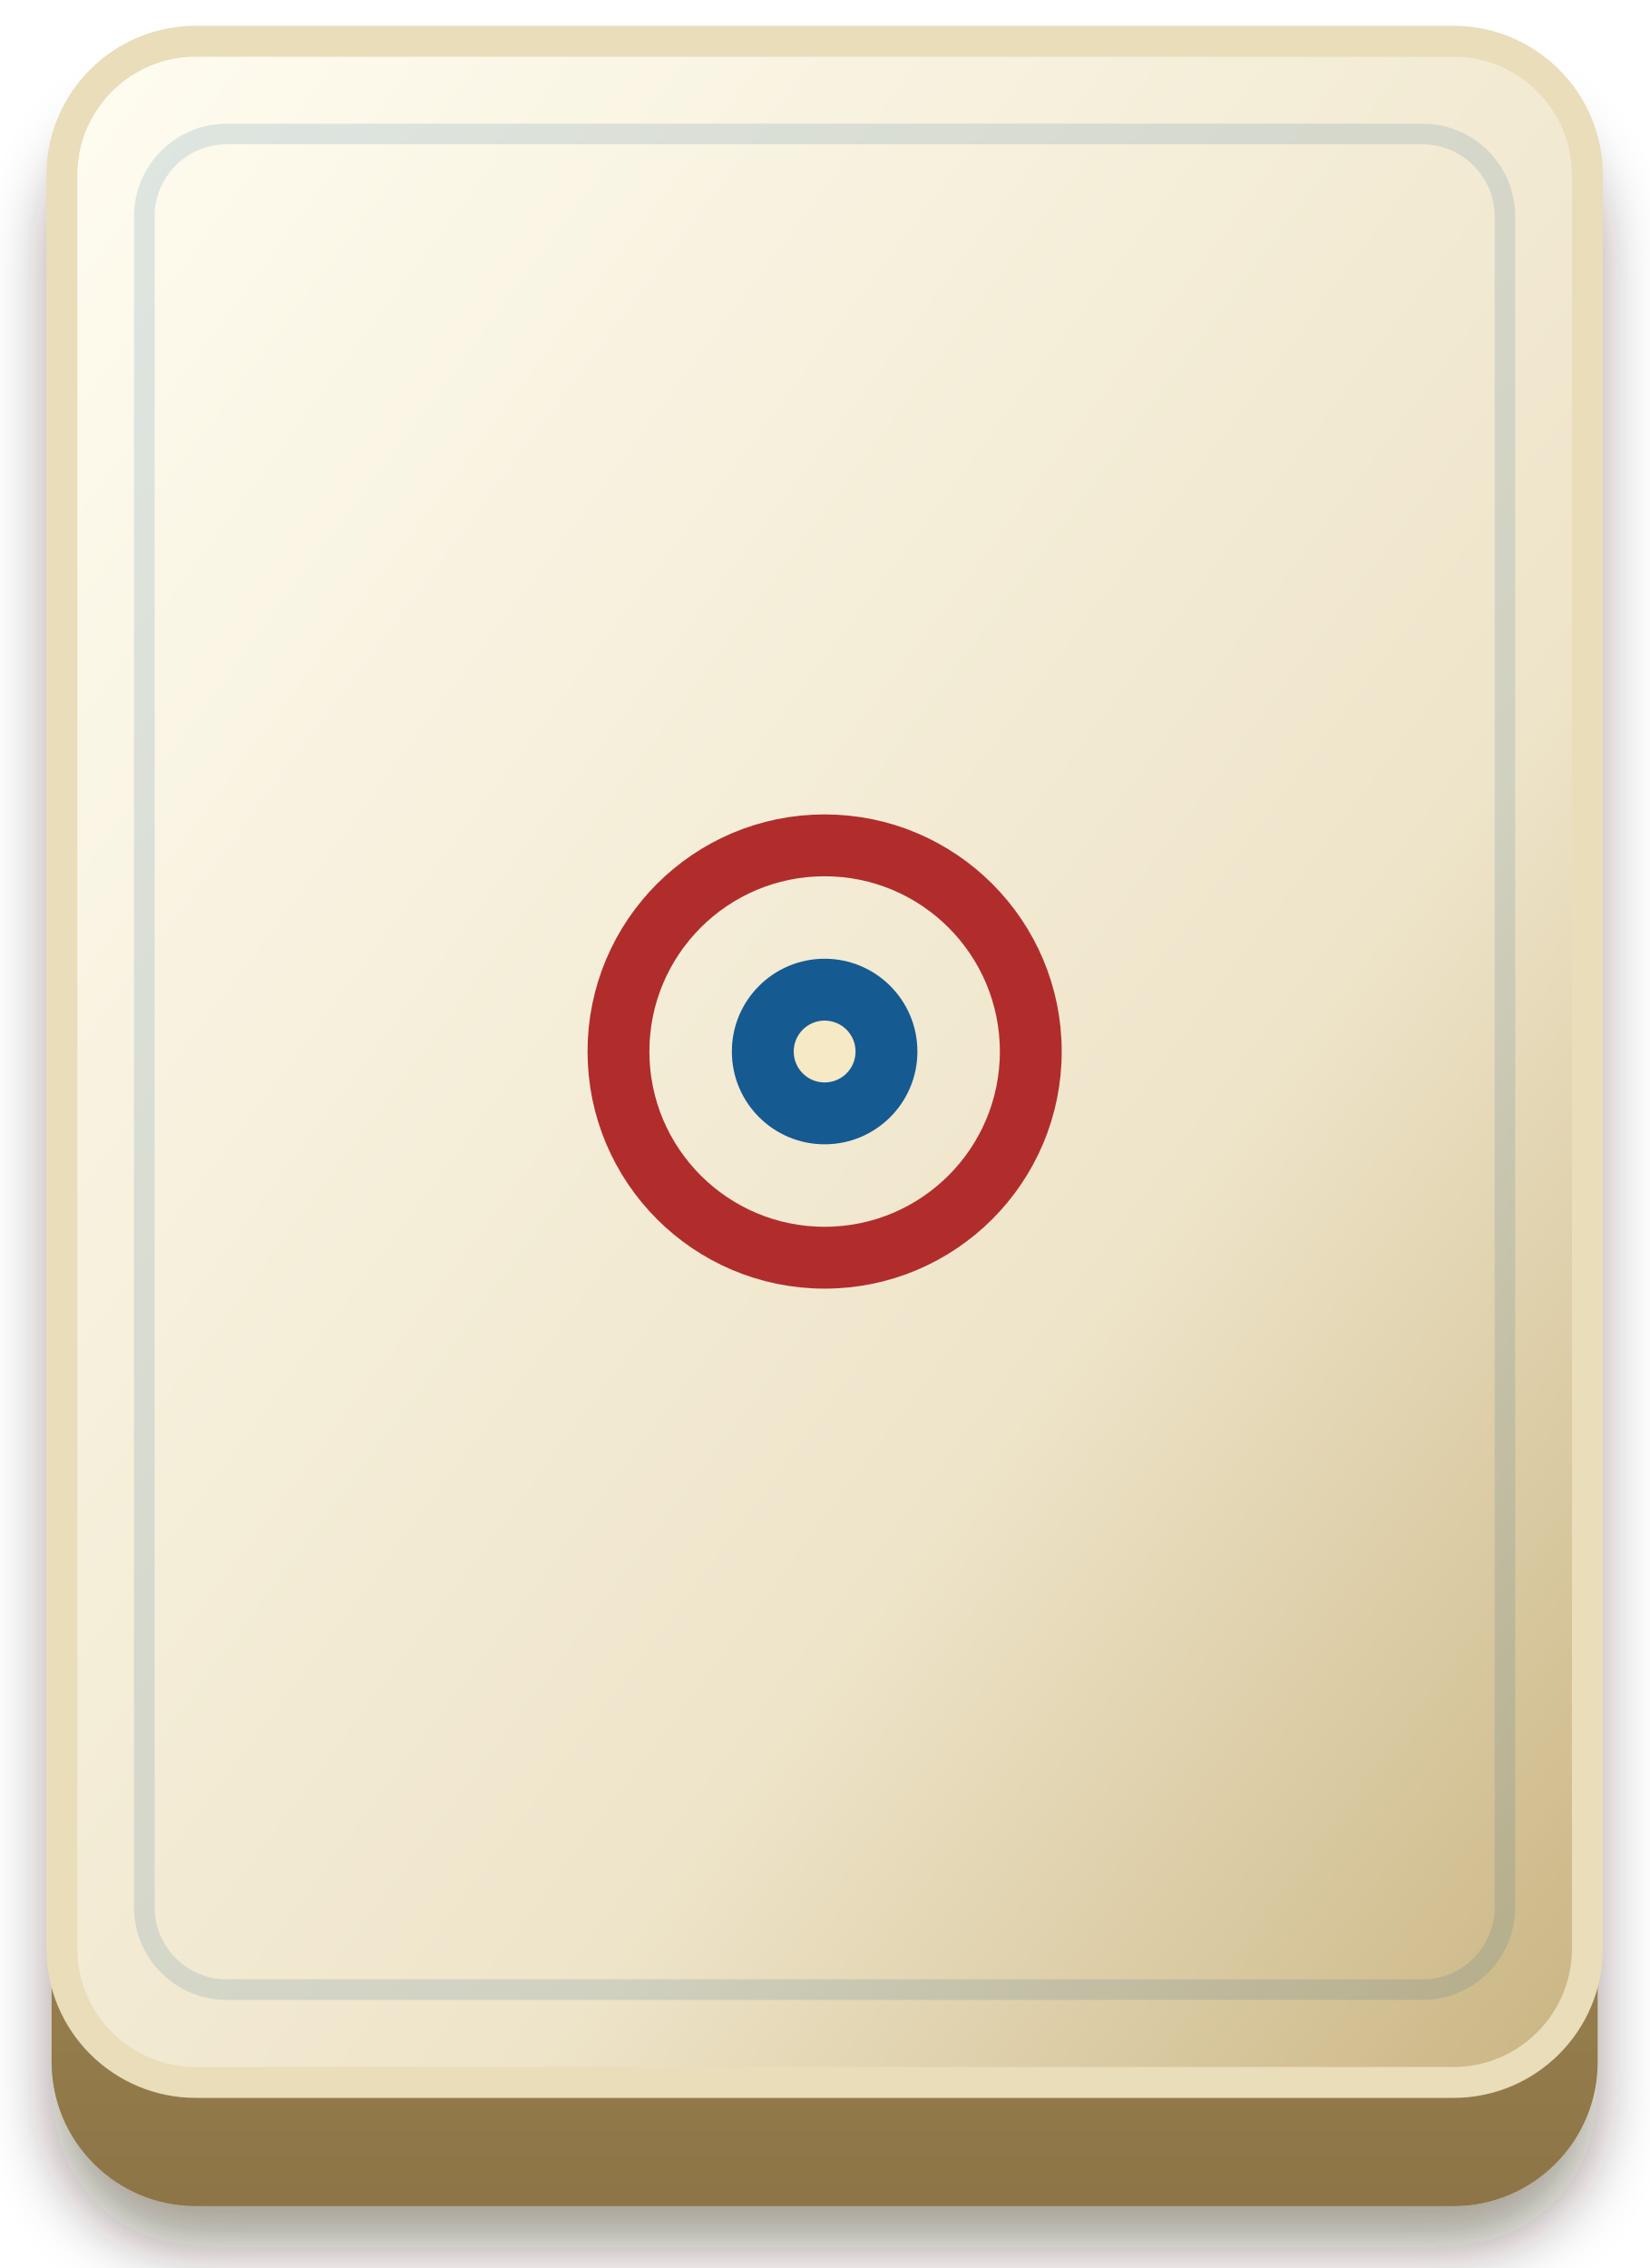
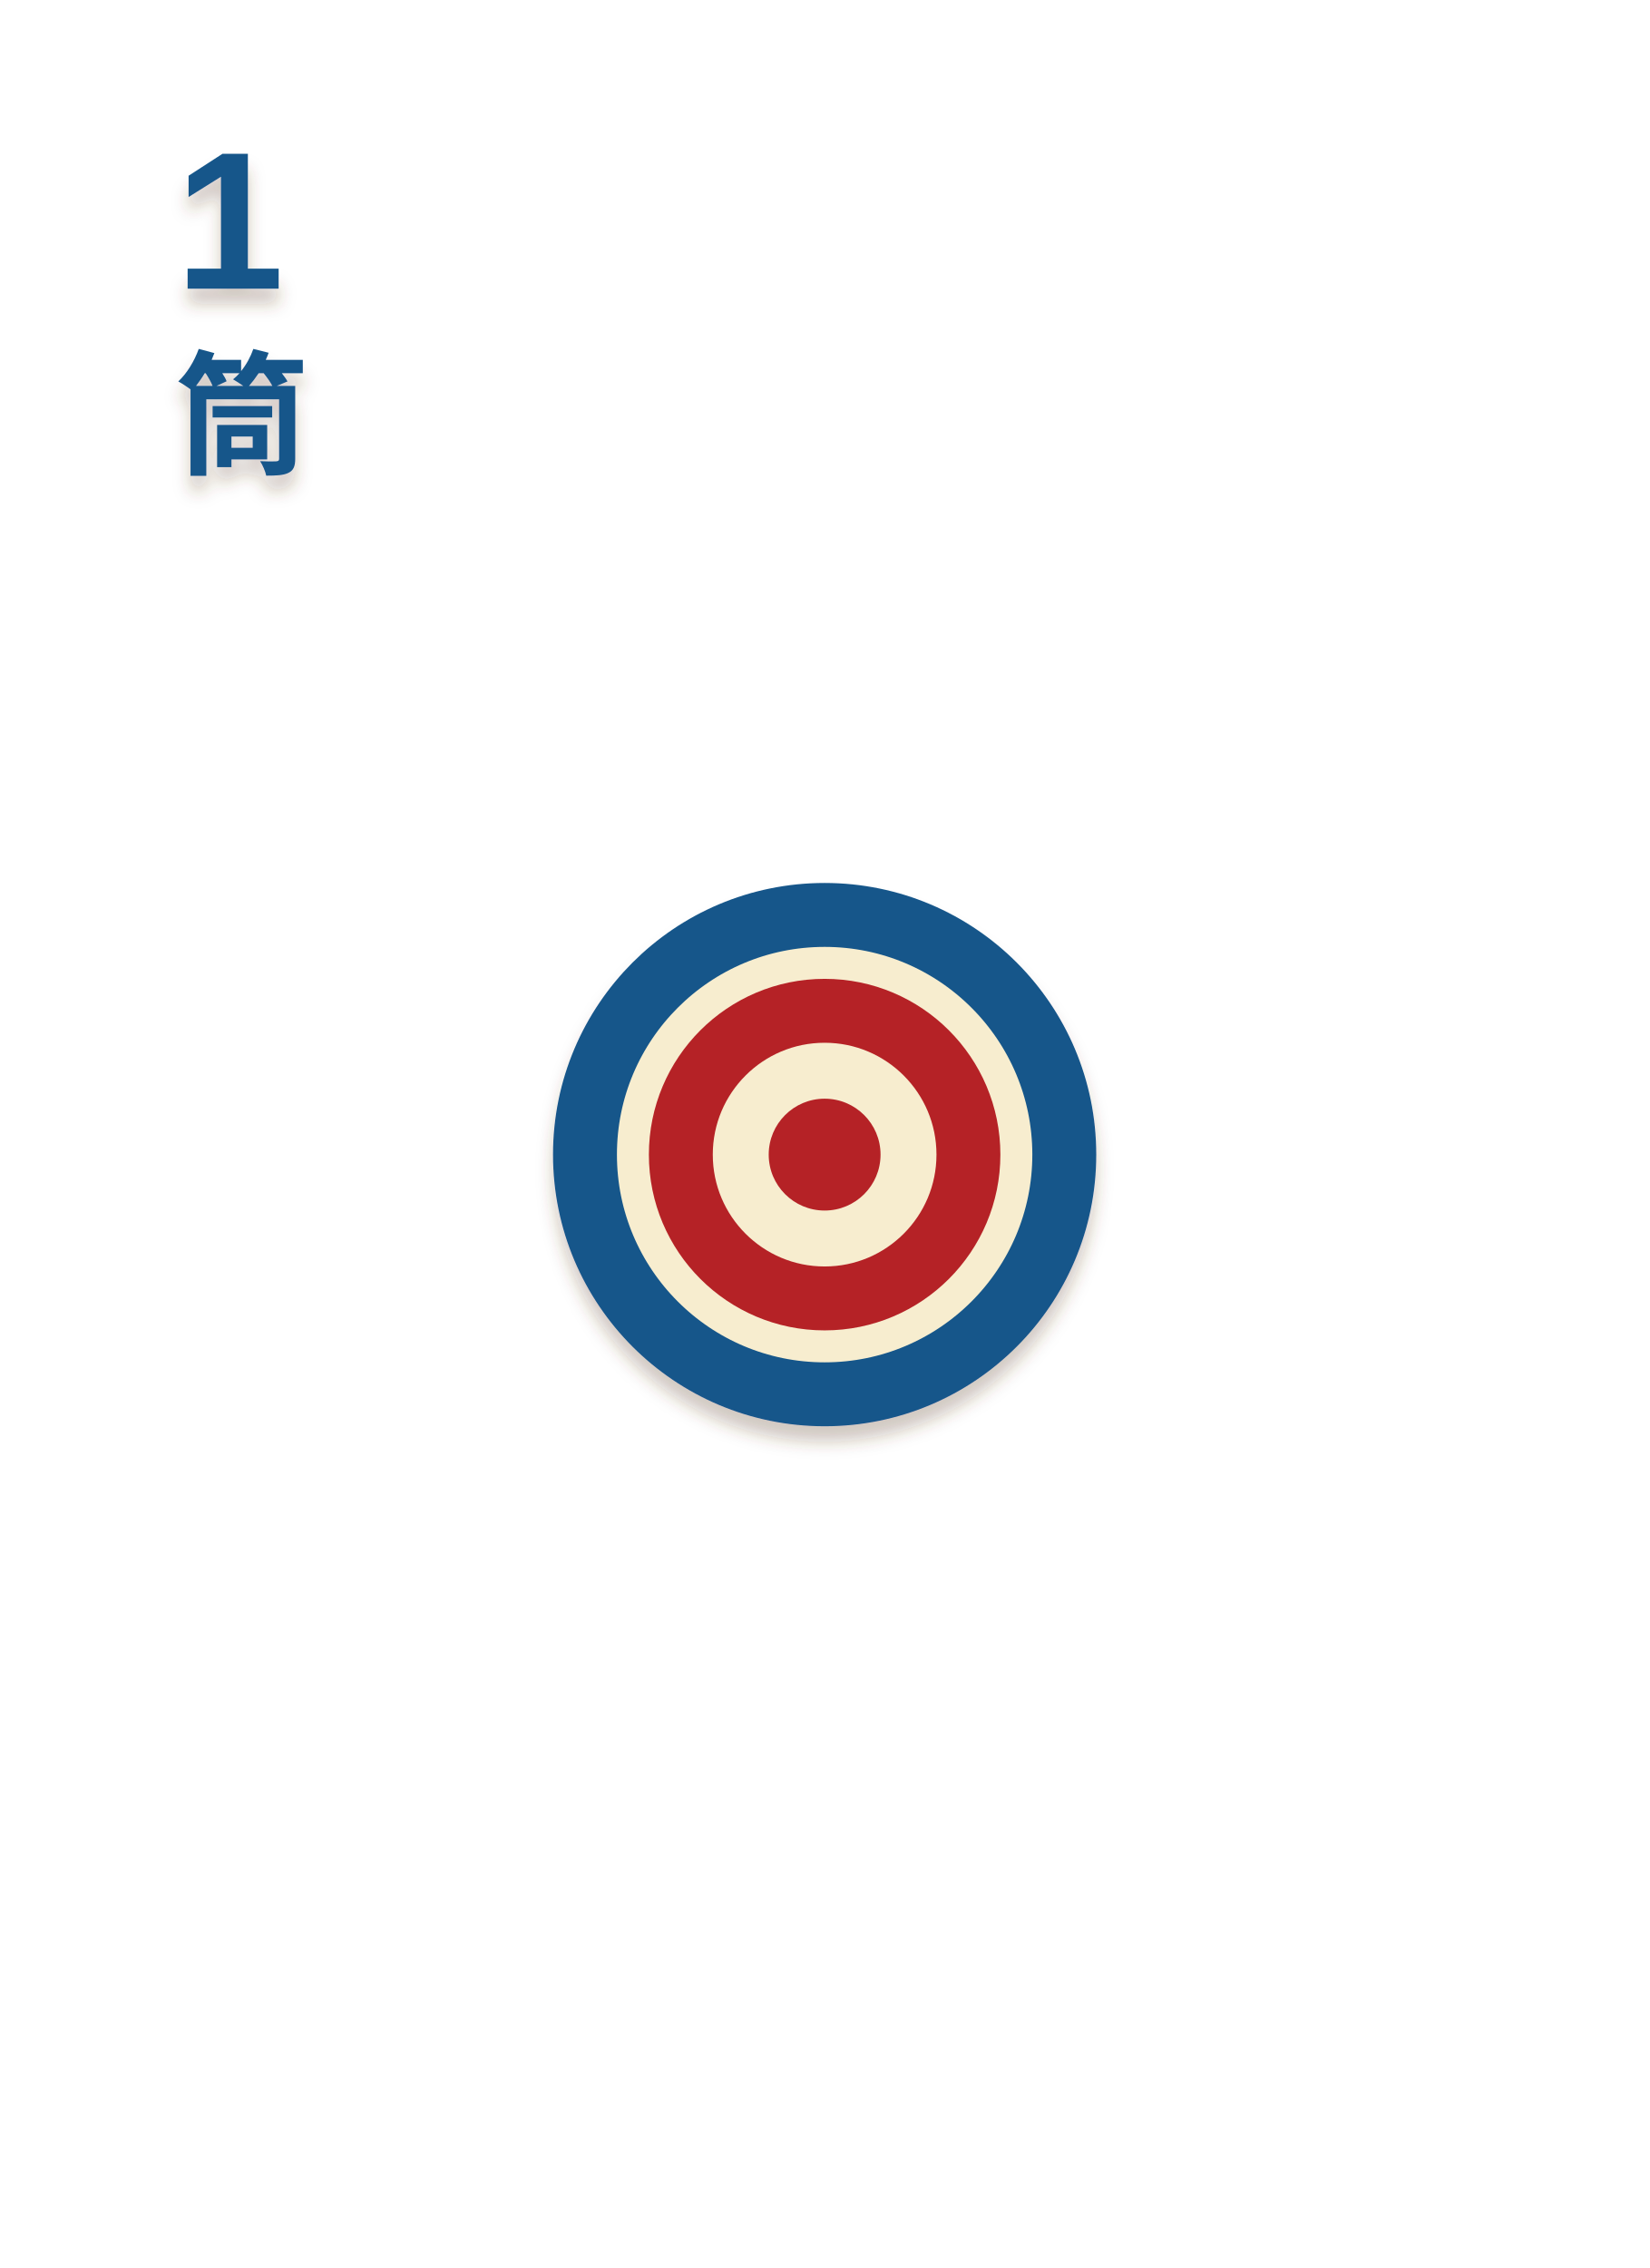
<svg xmlns="http://www.w3.org/2000/svg" viewBox="0 0 160 220">
  <defs>
-     <linearGradient id="ivory" x1="0" y1="0" x2="1" y2="1">
-       <stop stop-color="#fffdf1" />
-       <stop offset=".65" stop-color="#eee4c9" />
-       <stop offset="1" stop-color="#c9b481" />
-     </linearGradient>
-     <linearGradient id="edge" x1="0" y1="0" x2="0" y2="1">
-       <stop stop-color="#d8c797" />
-       <stop offset="1" stop-color="#8e7546" />
-     </linearGradient>
-     <filter id="shadow">
-       <feDropShadow dx="0" dy="4" stdDeviation="3" flood-color="#24170b" flood-opacity=".42" />
+     <filter id="soft">
+       <feDropShadow dx="0" dy="1.5" stdDeviation=".8" flood-color="#5b3b1c" flood-opacity=".28" />
    </filter>
  </defs>
-   <rect x="5" y="6" width="150" height="208" rx="14" fill="url(#edge)" filter="url(#shadow)" />
-   <rect x="6" y="4" width="148" height="198" rx="13" fill="url(#ivory)" stroke="#e9ddba" stroke-width="3" />
-   <rect x="14" y="13" width="132" height="180" rx="8" fill="none" stroke="#155a91" stroke-opacity=".13" stroke-width="2" />
-   <g transform="translate(80 102)">
-     <circle r="20" fill="none" stroke="#b02d2b" stroke-width="6" />
-     <circle r="9" fill="#155a91" />
-     <circle r="3" fill="#f6e9c5" />
+   <g filter="url(#soft)">
+     <g font-family="Arial,Noto Sans TC,sans-serif" font-weight="800" fill="#15568a">
+       <text x="17" y="28" font-size="19">1</text>
+       <text x="17" y="45" font-size="13">筒</text>
+     </g>
+     <g transform="translate(80 112) scale(1.55)">
+       <circle r="15" fill="#f7edcf" stroke="#15568a" stroke-width="4" />
+       <circle r="9" fill="none" stroke="#b52227" stroke-width="4" />
+       <circle r="3.5" fill="#b52227" />
+     </g>
  </g>
</svg>
